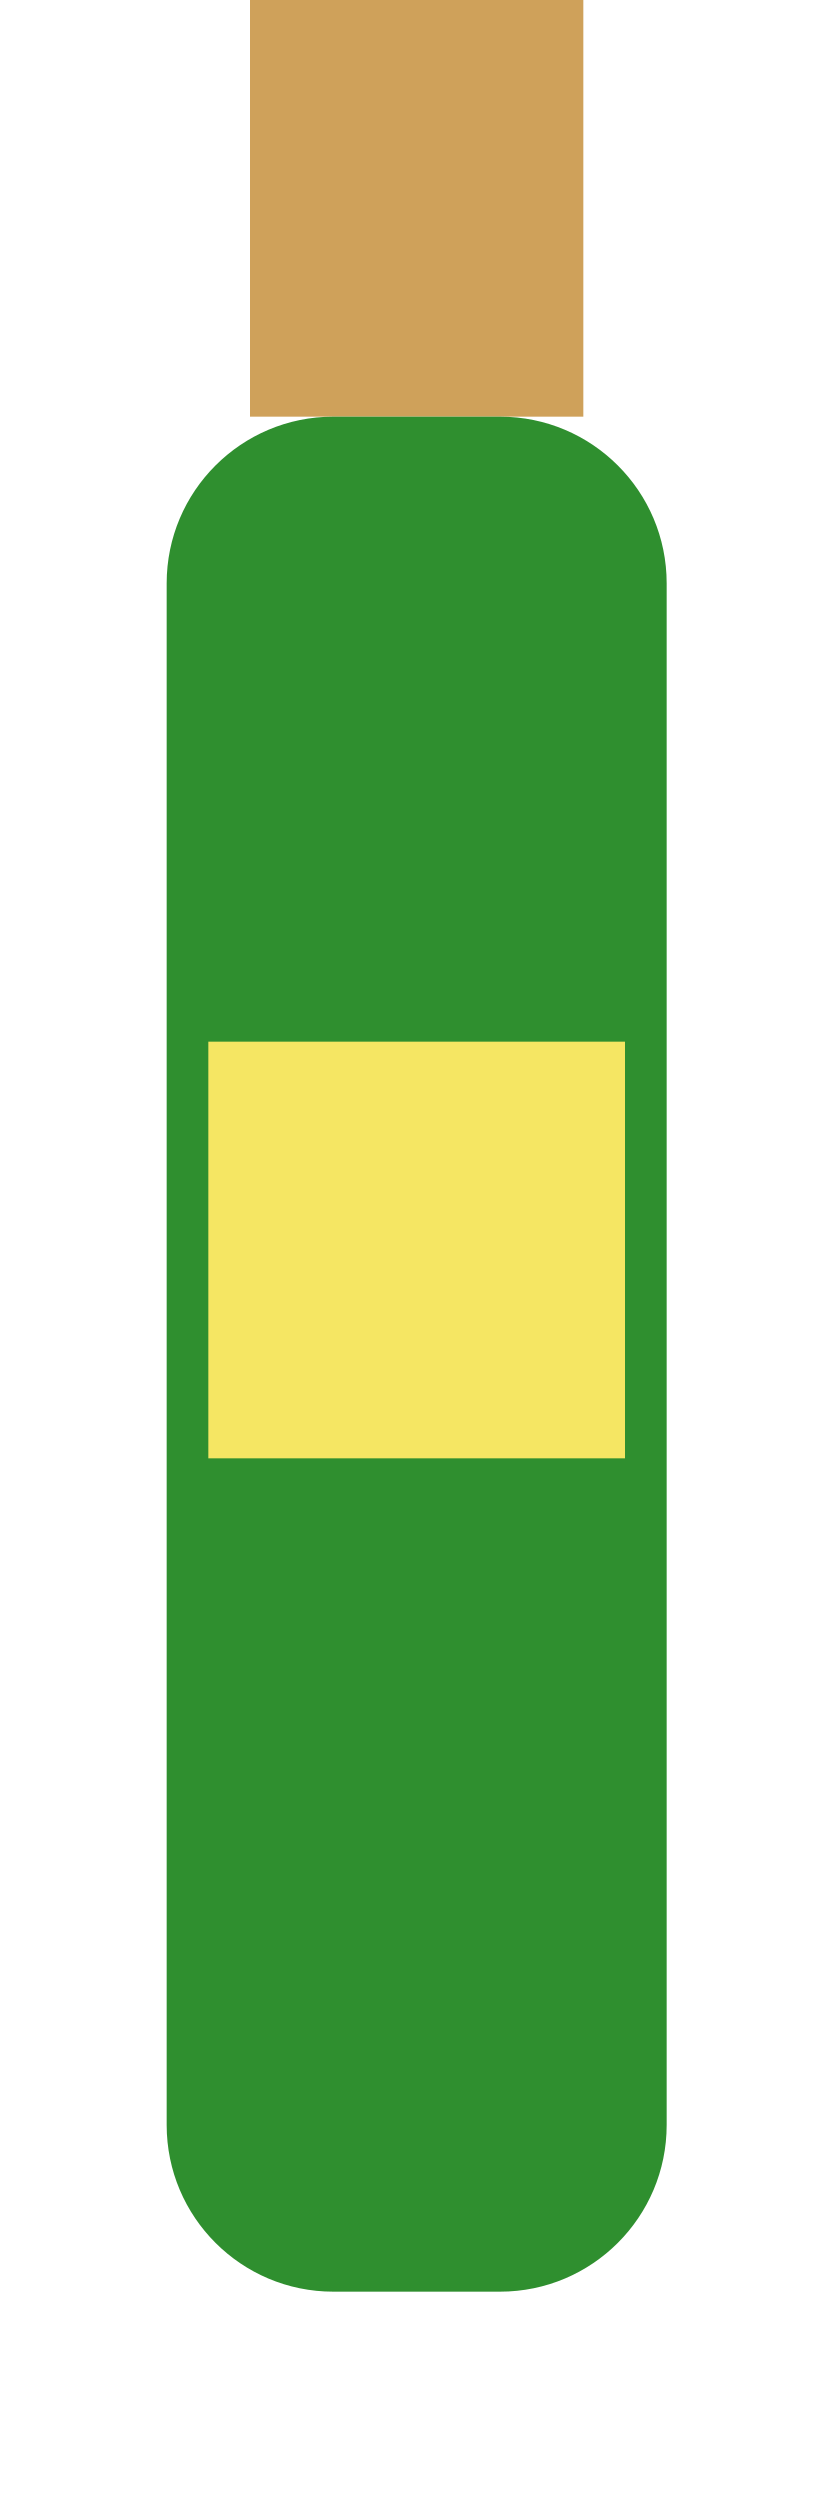
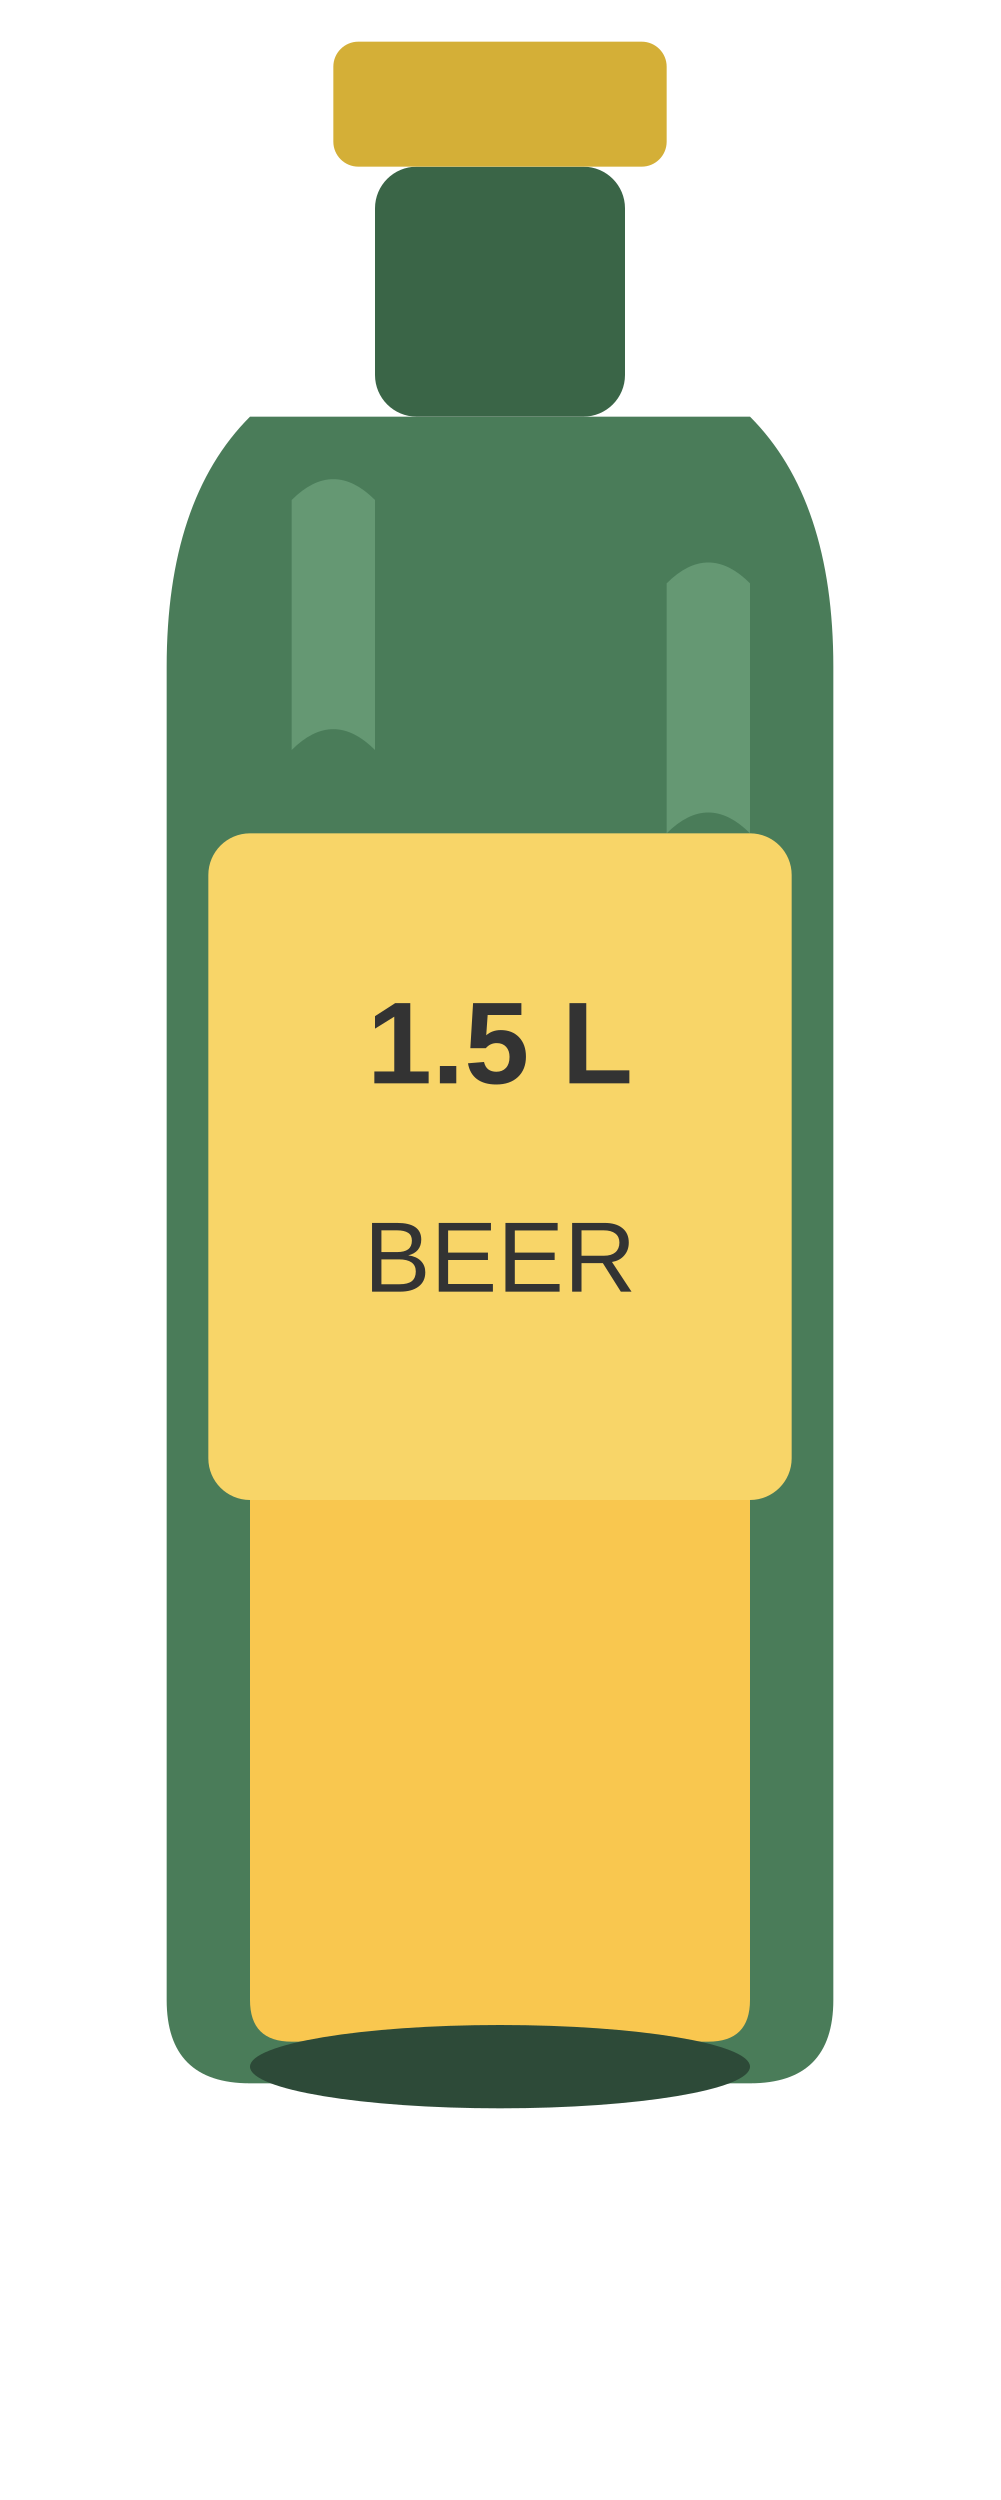
- <svg xmlns="http://www.w3.org/2000/svg" viewBox="0 0 40 120">
-   <rect x="12" y="0" width="16" height="20" fill="#cfa15a" />
-   <rect x="8" y="20" width="24" height="90" rx="8" fill="#2f8f2f" />
-   <rect x="10" y="50" width="20" height="20" fill="#f5e663" />
+ <svg xmlns="http://www.w3.org/2000/svg" width="120" height="300" viewBox="0 0 120 300">
+   <style>
+     .bottle { fill: #4a7c59; }
+     .label { fill: #f8d568; }
+     .neck { fill: #3a6547; }
+     .cap { fill: #d4af37; }
+     .glass { fill: #a3d9b1; opacity: 0.3; }
+     .beer { fill: #f9c74f; }
+   </style>
+   <path class="bottle" d="M 30 50                           Q 20 60 20 80                           L 20 240                           Q 20 250 30 250                           L 90 250                           Q 100 250 100 240                           L 100 80                           Q 100 60 90 50                           Z" />
+   <path class="beer" d="M 30 150                         L 30 240                         Q 30 245 35 245                         L 85 245                         Q 90 245 90 240                         L 90 150                         Z" />
+   <rect class="neck" x="45" y="20" width="30" height="30" rx="5" />
+   <rect class="cap" x="40" y="5" width="40" height="15" rx="3" />
+   <rect class="label" x="25" y="100" width="70" height="80" rx="5" />
+   <text x="60" y="130" text-anchor="middle" font-family="Arial, sans-serif" font-size="14" font-weight="bold" fill="#333">1.5 L</text>
+   <text x="60" y="155" text-anchor="middle" font-family="Arial, sans-serif" font-size="12" fill="#333">BEER</text>
+   <path class="glass" d="M 35 60                          Q 40 55 45 60                          L 45 90                          Q 40 85 35 90                          Z" />
+   <path class="glass" d="M 80 70                          Q 85 65 90 70                          L 90 100                          Q 85 95 80 100                          Z" />
+   <ellipse cx="60" cy="248" rx="30" ry="5" fill="#2d4a38" />
</svg>
